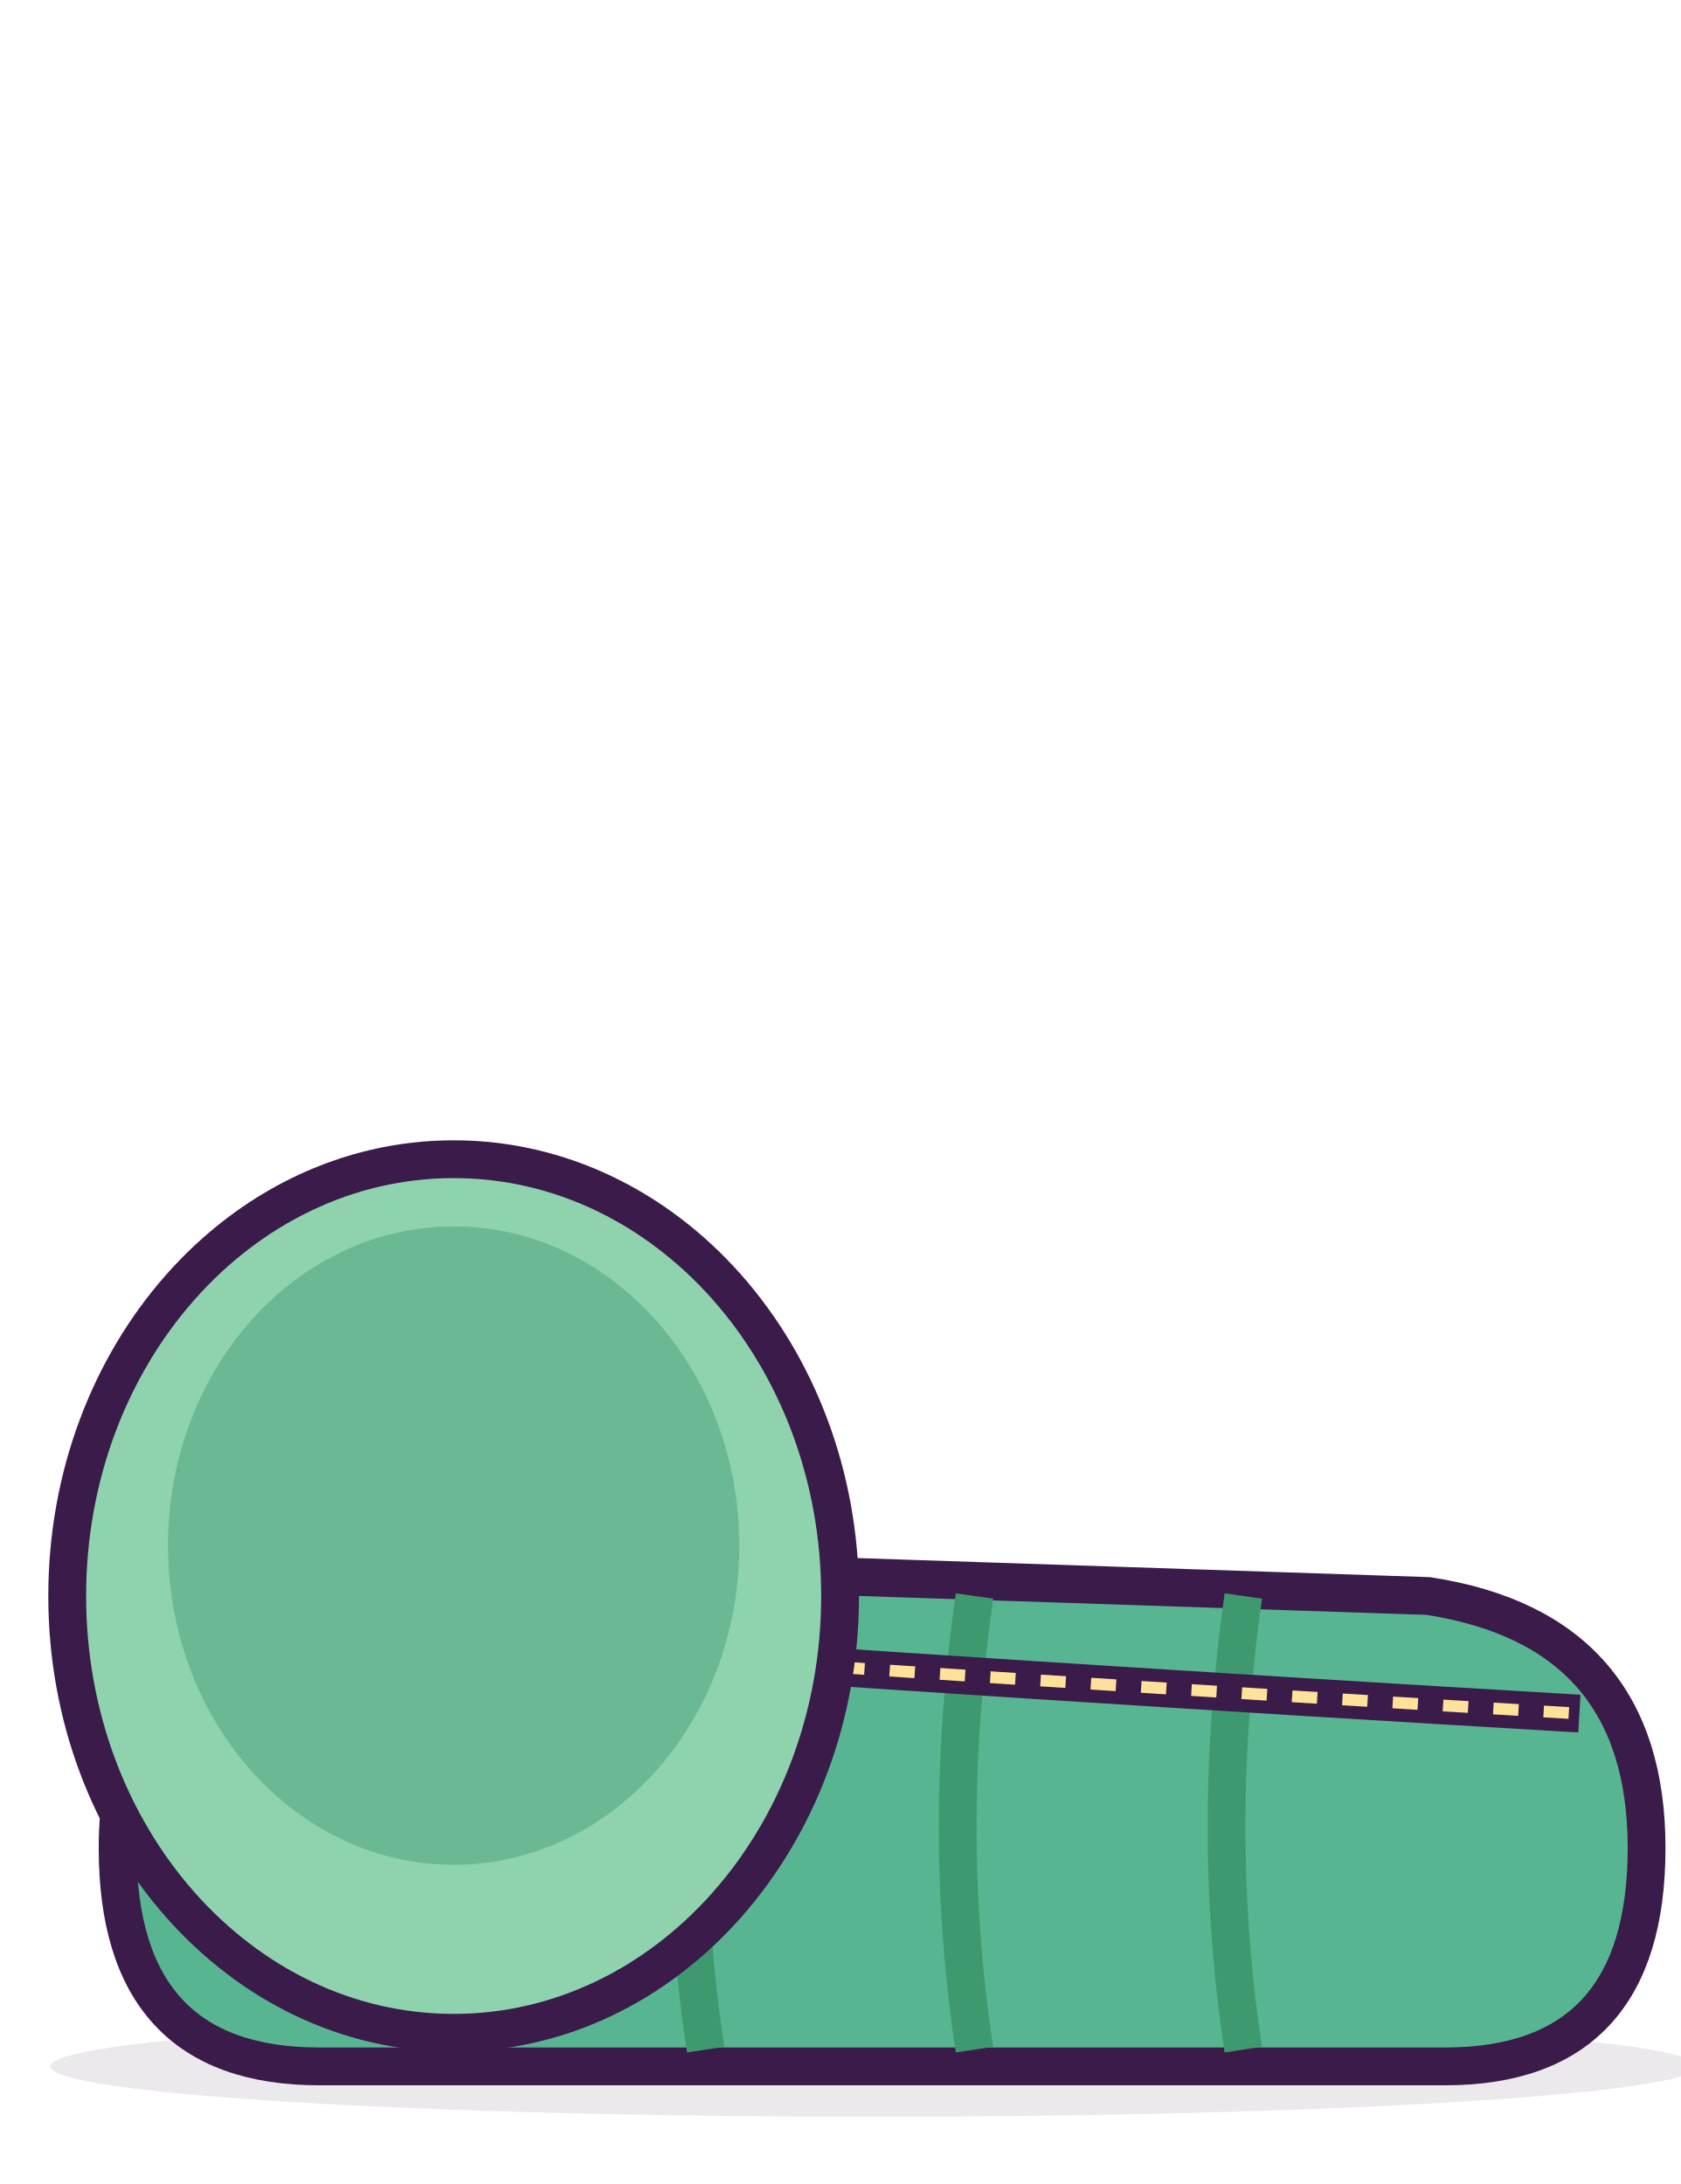
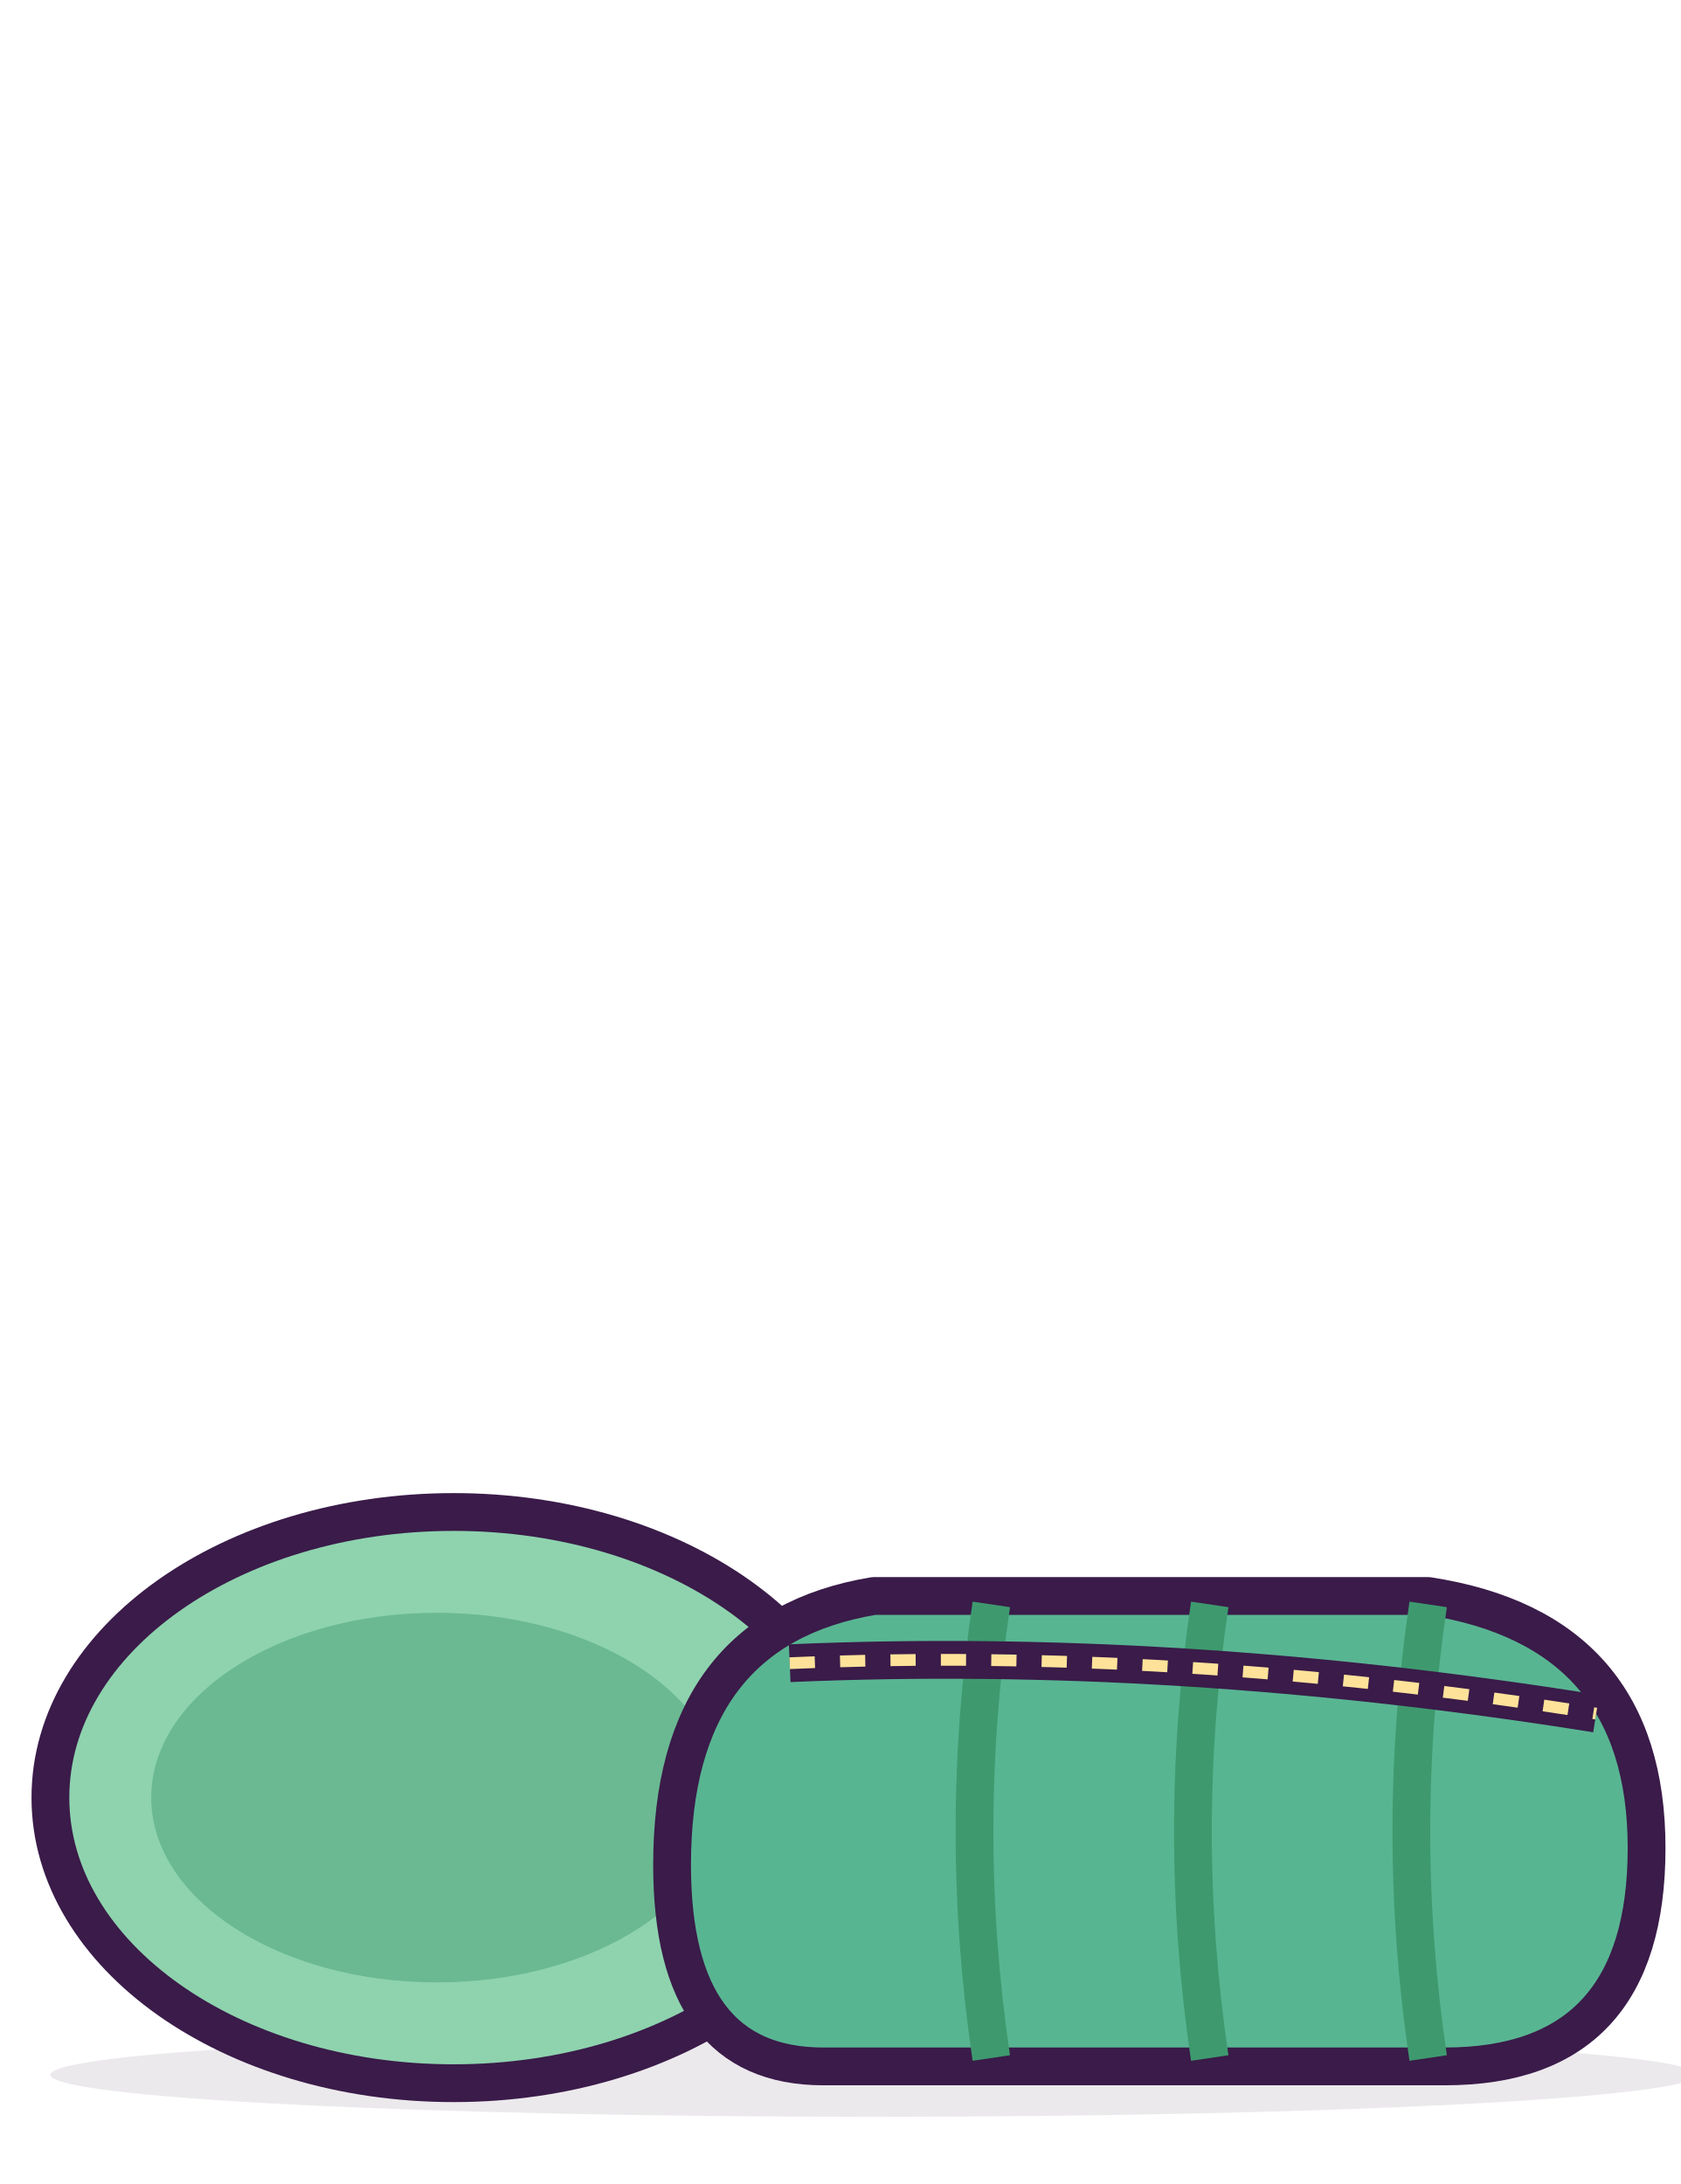
<svg xmlns="http://www.w3.org/2000/svg" viewBox="0 0 200 260" overflow="visible">
-   <ellipse cx="104" cy="246" rx="98" ry="6" fill="#3A1B49" opacity=".1" />
-   <path d="M38 246 Q14 246 14 220 Q14 190 50 186 L170 190 Q196 194 196 220 Q196 246 172 246Z" fill="#58B592" stroke="#3A1B49" stroke-width="4.5" stroke-linejoin="round" stroke-linecap="round" />
-   <path d="M84 190 Q80 218 84 244" fill="none" stroke="#3E9A6E" stroke-width="4.5" />
-   <path d="M116 190 Q112 218 116 244" fill="none" stroke="#3E9A6E" stroke-width="4.5" />
-   <path d="M148 190 Q144 218 148 244" fill="none" stroke="#3E9A6E" stroke-width="4.5" />
-   <path d="M64 196 Q120 200 188 204" fill="none" stroke="#3A1B49" stroke-width="4.5" />
-   <path d="M64 196 Q120 200 188 204" fill="none" stroke="#FFE29A" stroke-width="1.4" stroke-dasharray="3 3" />
-   <ellipse cx="54" cy="190" rx="46" ry="52" fill="#8ED3AE" stroke="#3A1B49" stroke-width="4.5" stroke-linejoin="round" stroke-linecap="round" />
-   <ellipse cx="54" cy="184" rx="34" ry="38" fill="#3E9A6E" opacity=".45" />
+   <ellipse cx="104" cy="247" rx="98" ry="5" fill="#3A1B49" opacity=".1" />
+   <ellipse cx="54" cy="214" rx="48" ry="34" fill="#8ED3AE" stroke="#3A1B49" stroke-width="4.5" stroke-linejoin="round" stroke-linecap="round" />
+   <ellipse cx="52" cy="214" rx="34" ry="22" fill="#3E9A6E" opacity=".45" />
+   <path d="M98 246 Q80 246 80 222 Q80 194 104 190 L170 190 Q196 194 196 220 Q196 246 172 246Z" fill="#58B592" stroke="#3A1B49" stroke-width="4.5" stroke-linejoin="round" stroke-linecap="round" />
+   <path d="M118 191 Q114 218 118 245" fill="none" stroke="#3E9A6E" stroke-width="4.5" />
+   <path d="M144 191 Q140 218 144 245" fill="none" stroke="#3E9A6E" stroke-width="4.5" />
+   <path d="M170 191 Q166 218 170 245" fill="none" stroke="#3E9A6E" stroke-width="4.5" />
+   <path d="M94 198 Q140 196 190 204" fill="none" stroke="#3A1B49" stroke-width="4.5" />
+   <path d="M94 198 Q140 196 190 204" fill="none" stroke="#FFE29A" stroke-width="1.4" stroke-dasharray="3 3" />
</svg>
